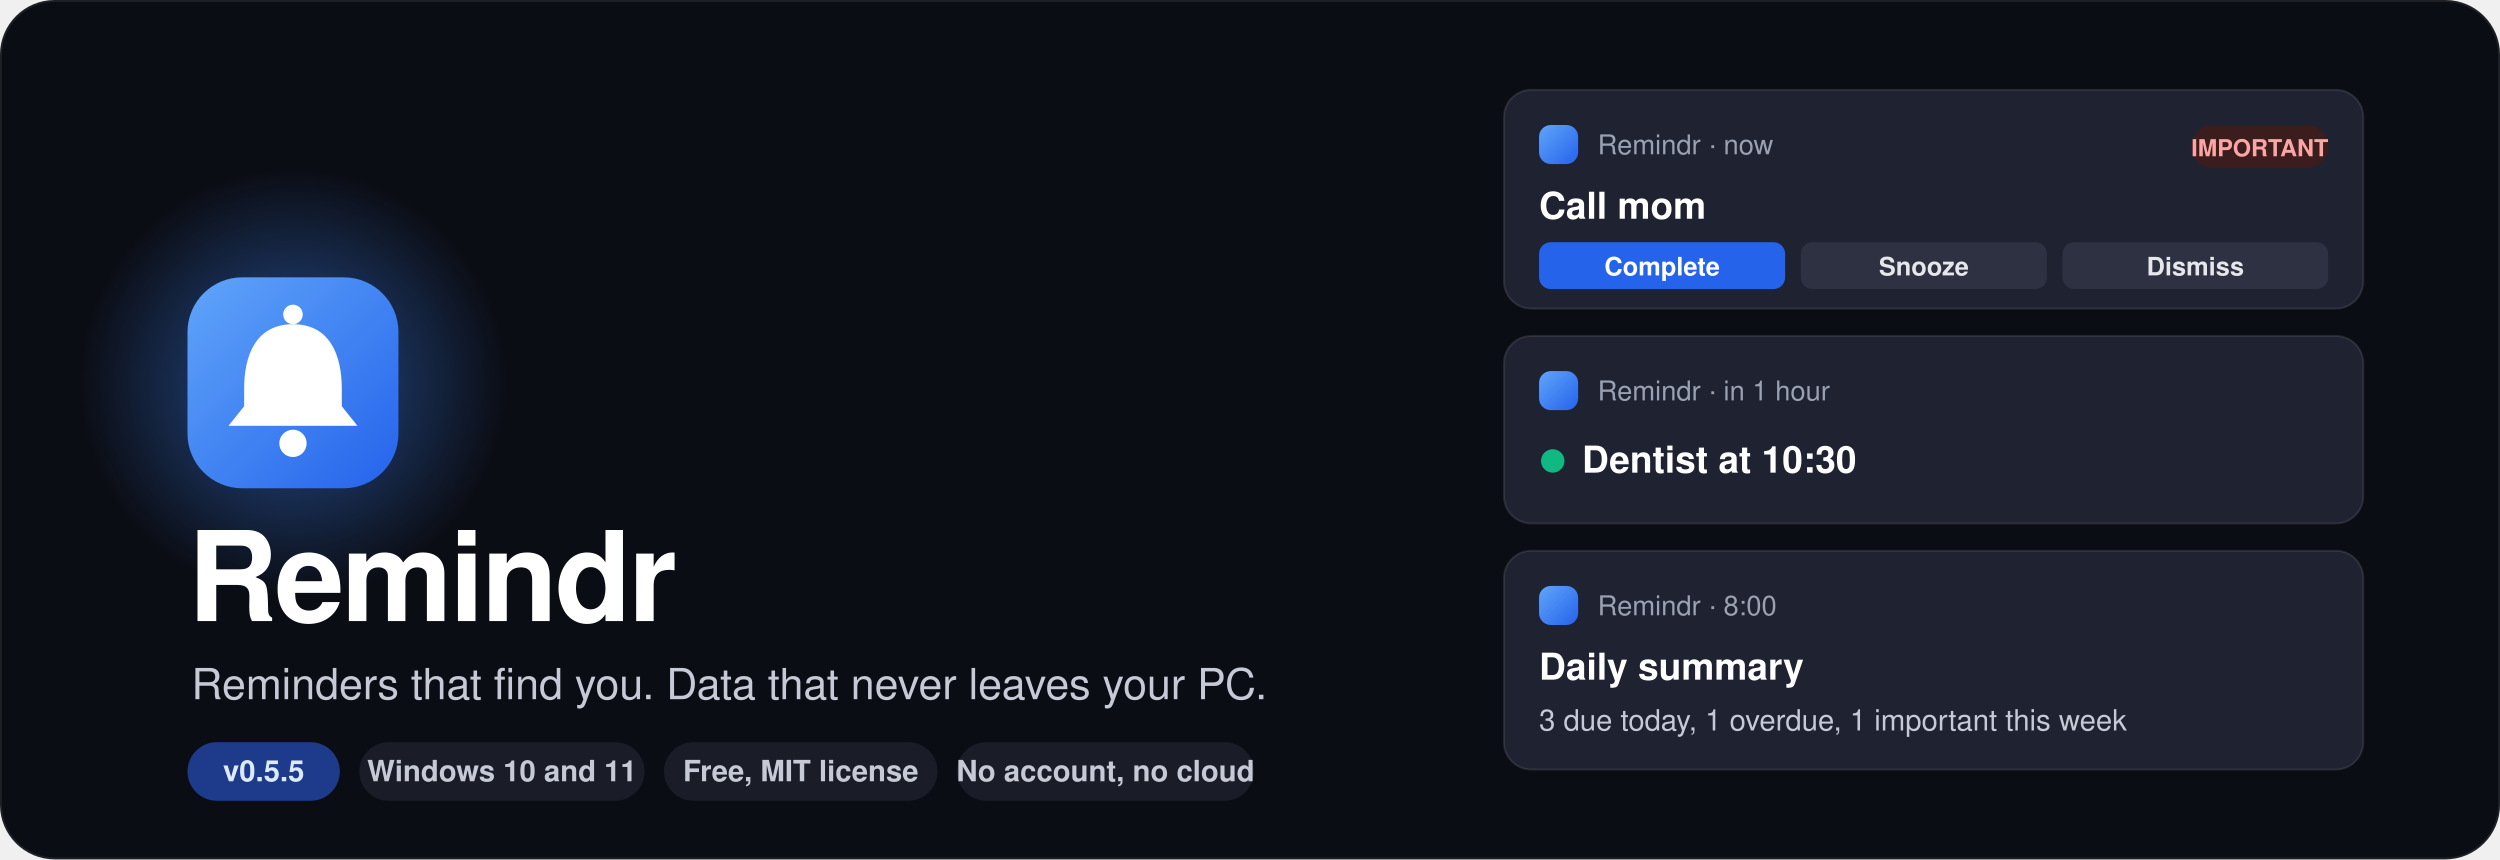
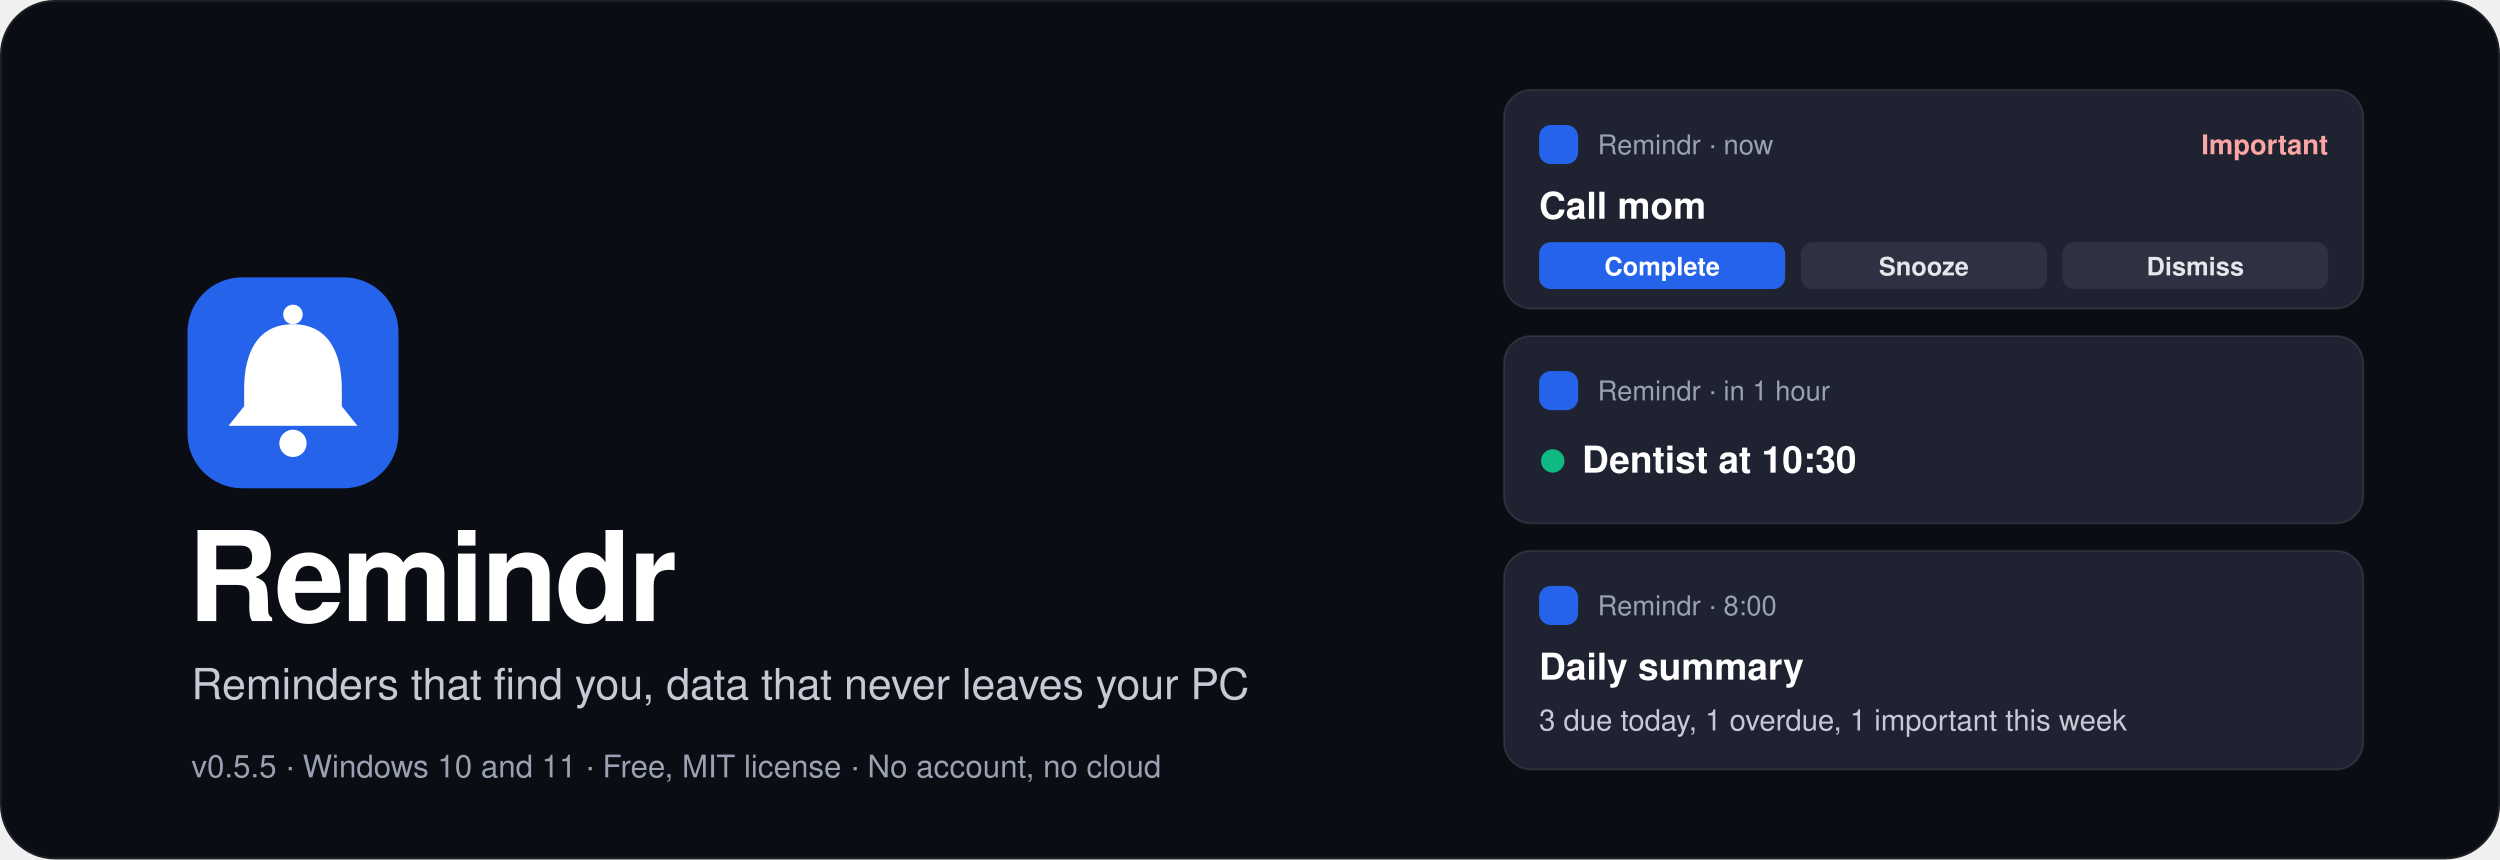
<svg xmlns="http://www.w3.org/2000/svg" width="1280" height="440" viewBox="0 0 1280 440" role="img" aria-label="Remindr: reminders that find you, data that never leaves your PC. Three Windows notifications slide in: Call mom (Important), Dentist at 10:30, and the daily summary.">
  <style>
    text{font-family:"Segoe UI Variable Display","Segoe UI",Helvetica,Arial,sans-serif}
    .t{animation:toast 10s cubic-bezier(.2,.7,.2,1) infinite both}
    .t2{animation-delay:.6s}.t3{animation-delay:1.2s}
    @keyframes toast{0%{opacity:0;transform:translateX(60px)}8%,88%{opacity:1;transform:none}96%,100%{opacity:0;transform:translateX(0)}}
-     .glow{animation:pulse 3s ease-in-out infinite;transform-origin:150px 196px}
-     @keyframes pulse{50%{opacity:.25;transform:scale(1.15)}}
-     @media (prefers-reduced-motion:reduce){.t,.glow{animation:none}}
+     @media (prefers-reduced-motion:reduce){.t{animation:none}}
  </style>
-   <defs>
-     <linearGradient id="tile" x1="0" y1="0" x2="1" y2="1">
-       <stop offset="0" stop-color="#60A5FA" />
-       <stop offset="1" stop-color="#2563EB" />
-     </linearGradient>
-     <radialGradient id="halo">
-       <stop offset="0" stop-color="#3B82F6" stop-opacity=".55" />
-       <stop offset="1" stop-color="#3B82F6" stop-opacity="0" />
-     </radialGradient>
-   </defs>
  <rect width="1280" height="440" rx="28" fill="#0B0D14" />
  <rect x=".5" y=".5" width="1279" height="439" rx="27.5" fill="none" stroke="#FFFFFF" stroke-opacity=".08" />
-   <circle class="glow" cx="150" cy="196" r="110" fill="url(#halo)" />
-   <rect x="96" y="142" width="108" height="108" rx="28" fill="url(#tile)" />
+   <rect x="96" y="142" width="108" height="108" rx="28" fill="#2563EB" />
  <g transform="translate(150 196)" fill="#FFFFFF">
    <path d="M0 -30C-19 -30 -25 -14 -25 3V12L-33 22H33L25 12V3C25 -14 19 -30 0 -30Z" />
    <circle cx="0" cy="31" r="7" />
    <circle cx="0" cy="-35" r="5" />
  </g>
-   <text x="96" y="318" font-size="64" font-weight="700" fill="#FFFFFF" letter-spacing="-1.5">Remindr</text>
-   <text x="98" y="358" font-size="22" fill="#C5CAD6">Reminders that find you. Data that never leaves your PC.</text>
-   <g font-size="15" font-weight="600">
-     <rect x="96" y="380" width="78" height="30" rx="15" fill="#1E3A8A" />
-     <text x="135" y="400" text-anchor="middle" fill="#DBEAFE">v0.5.5</text>
-     <rect x="184" y="380" width="146" height="30" rx="15" fill="#1A1D27" />
-     <text x="257" y="400" text-anchor="middle" fill="#C5CAD6">Windows 10 and 11</text>
-     <rect x="340" y="380" width="140" height="30" rx="15" fill="#1A1D27" />
-     <text x="410" y="400" text-anchor="middle" fill="#C5CAD6">Free, MIT license</text>
-     <rect x="490" y="380" width="152" height="30" rx="15" fill="#1A1D27" />
-     <text x="566" y="400" text-anchor="middle" fill="#C5CAD6">No account, no cloud</text>
-   </g>
+   <text x="96" y="318" font-size="64" font-weight="600" fill="#FFFFFF" letter-spacing="-1.5">Remindr</text>
+   <text x="98" y="358" font-size="22" fill="#C5CAD6">Reminders that find you, data that never leaves your PC</text>
+   <text x="98" y="398" font-size="16" fill="#9AA1B2">v0.5.5 · Windows 10 and 11 · Free, MIT license · No account, no cloud</text>
  <g transform="translate(770 46)">
    <g class="t">
      <rect width="440" height="112" rx="14" fill="#1F2230" stroke="#FFFFFF" stroke-opacity=".1" />
-       <rect x="18" y="18" width="20" height="20" rx="6" fill="url(#tile)" />
+       <rect x="18" y="18" width="20" height="20" rx="6" fill="#2563EB" />
      <text x="48" y="33" font-size="14" fill="#9AA1B2">Remindr · now</text>
-       <rect x="352" y="18" width="70" height="22" rx="11" fill="#3B1D1D" />
-       <text x="387" y="34" font-size="12" font-weight="700" text-anchor="middle" fill="#FCA5A5">IMPORTANT</text>
+       <text x="422" y="33" font-size="14" font-weight="600" text-anchor="end" fill="#FCA5A5">Important</text>
      <text x="18" y="66" font-size="19" font-weight="600" fill="#FFFFFF">Call mom</text>
      <g font-size="13" font-weight="600" fill="#E5E7EB">
        <rect x="18" y="78" width="126" height="24" rx="6" fill="#2563EB" />
        <text x="81" y="95" text-anchor="middle" fill="#FFFFFF">Complete</text>
        <rect x="152" y="78" width="126" height="24" rx="6" fill="#2D3142" />
        <text x="215" y="95" text-anchor="middle">Snooze</text>
        <rect x="286" y="78" width="136" height="24" rx="6" fill="#2D3142" />
        <text x="354" y="95" text-anchor="middle">Dismiss</text>
      </g>
    </g>
  </g>
  <g transform="translate(770 172)">
    <g class="t t2">
      <rect width="440" height="96" rx="14" fill="#1F2230" stroke="#FFFFFF" stroke-opacity=".1" />
-       <rect x="18" y="18" width="20" height="20" rx="6" fill="url(#tile)" />
+       <rect x="18" y="18" width="20" height="20" rx="6" fill="#2563EB" />
      <text x="48" y="33" font-size="14" fill="#9AA1B2">Remindr · in 1 hour</text>
      <circle cx="25" cy="64" r="6" fill="#10B981" />
      <text x="40" y="70" font-size="19" font-weight="600" fill="#FFFFFF">Dentist at 10:30</text>
    </g>
  </g>
  <g transform="translate(770 282)">
    <g class="t t3">
      <rect width="440" height="112" rx="14" fill="#1F2230" stroke="#FFFFFF" stroke-opacity=".1" />
-       <rect x="18" y="18" width="20" height="20" rx="6" fill="url(#tile)" />
+       <rect x="18" y="18" width="20" height="20" rx="6" fill="#2563EB" />
      <text x="48" y="33" font-size="14" fill="#9AA1B2">Remindr · 8:00</text>
      <text x="18" y="66" font-size="19" font-weight="600" fill="#FFFFFF">Daily summary</text>
      <text x="18" y="92" font-size="15" fill="#C5CAD6">3 due today, 1 overdue, 1 important this week</text>
    </g>
  </g>
</svg>
